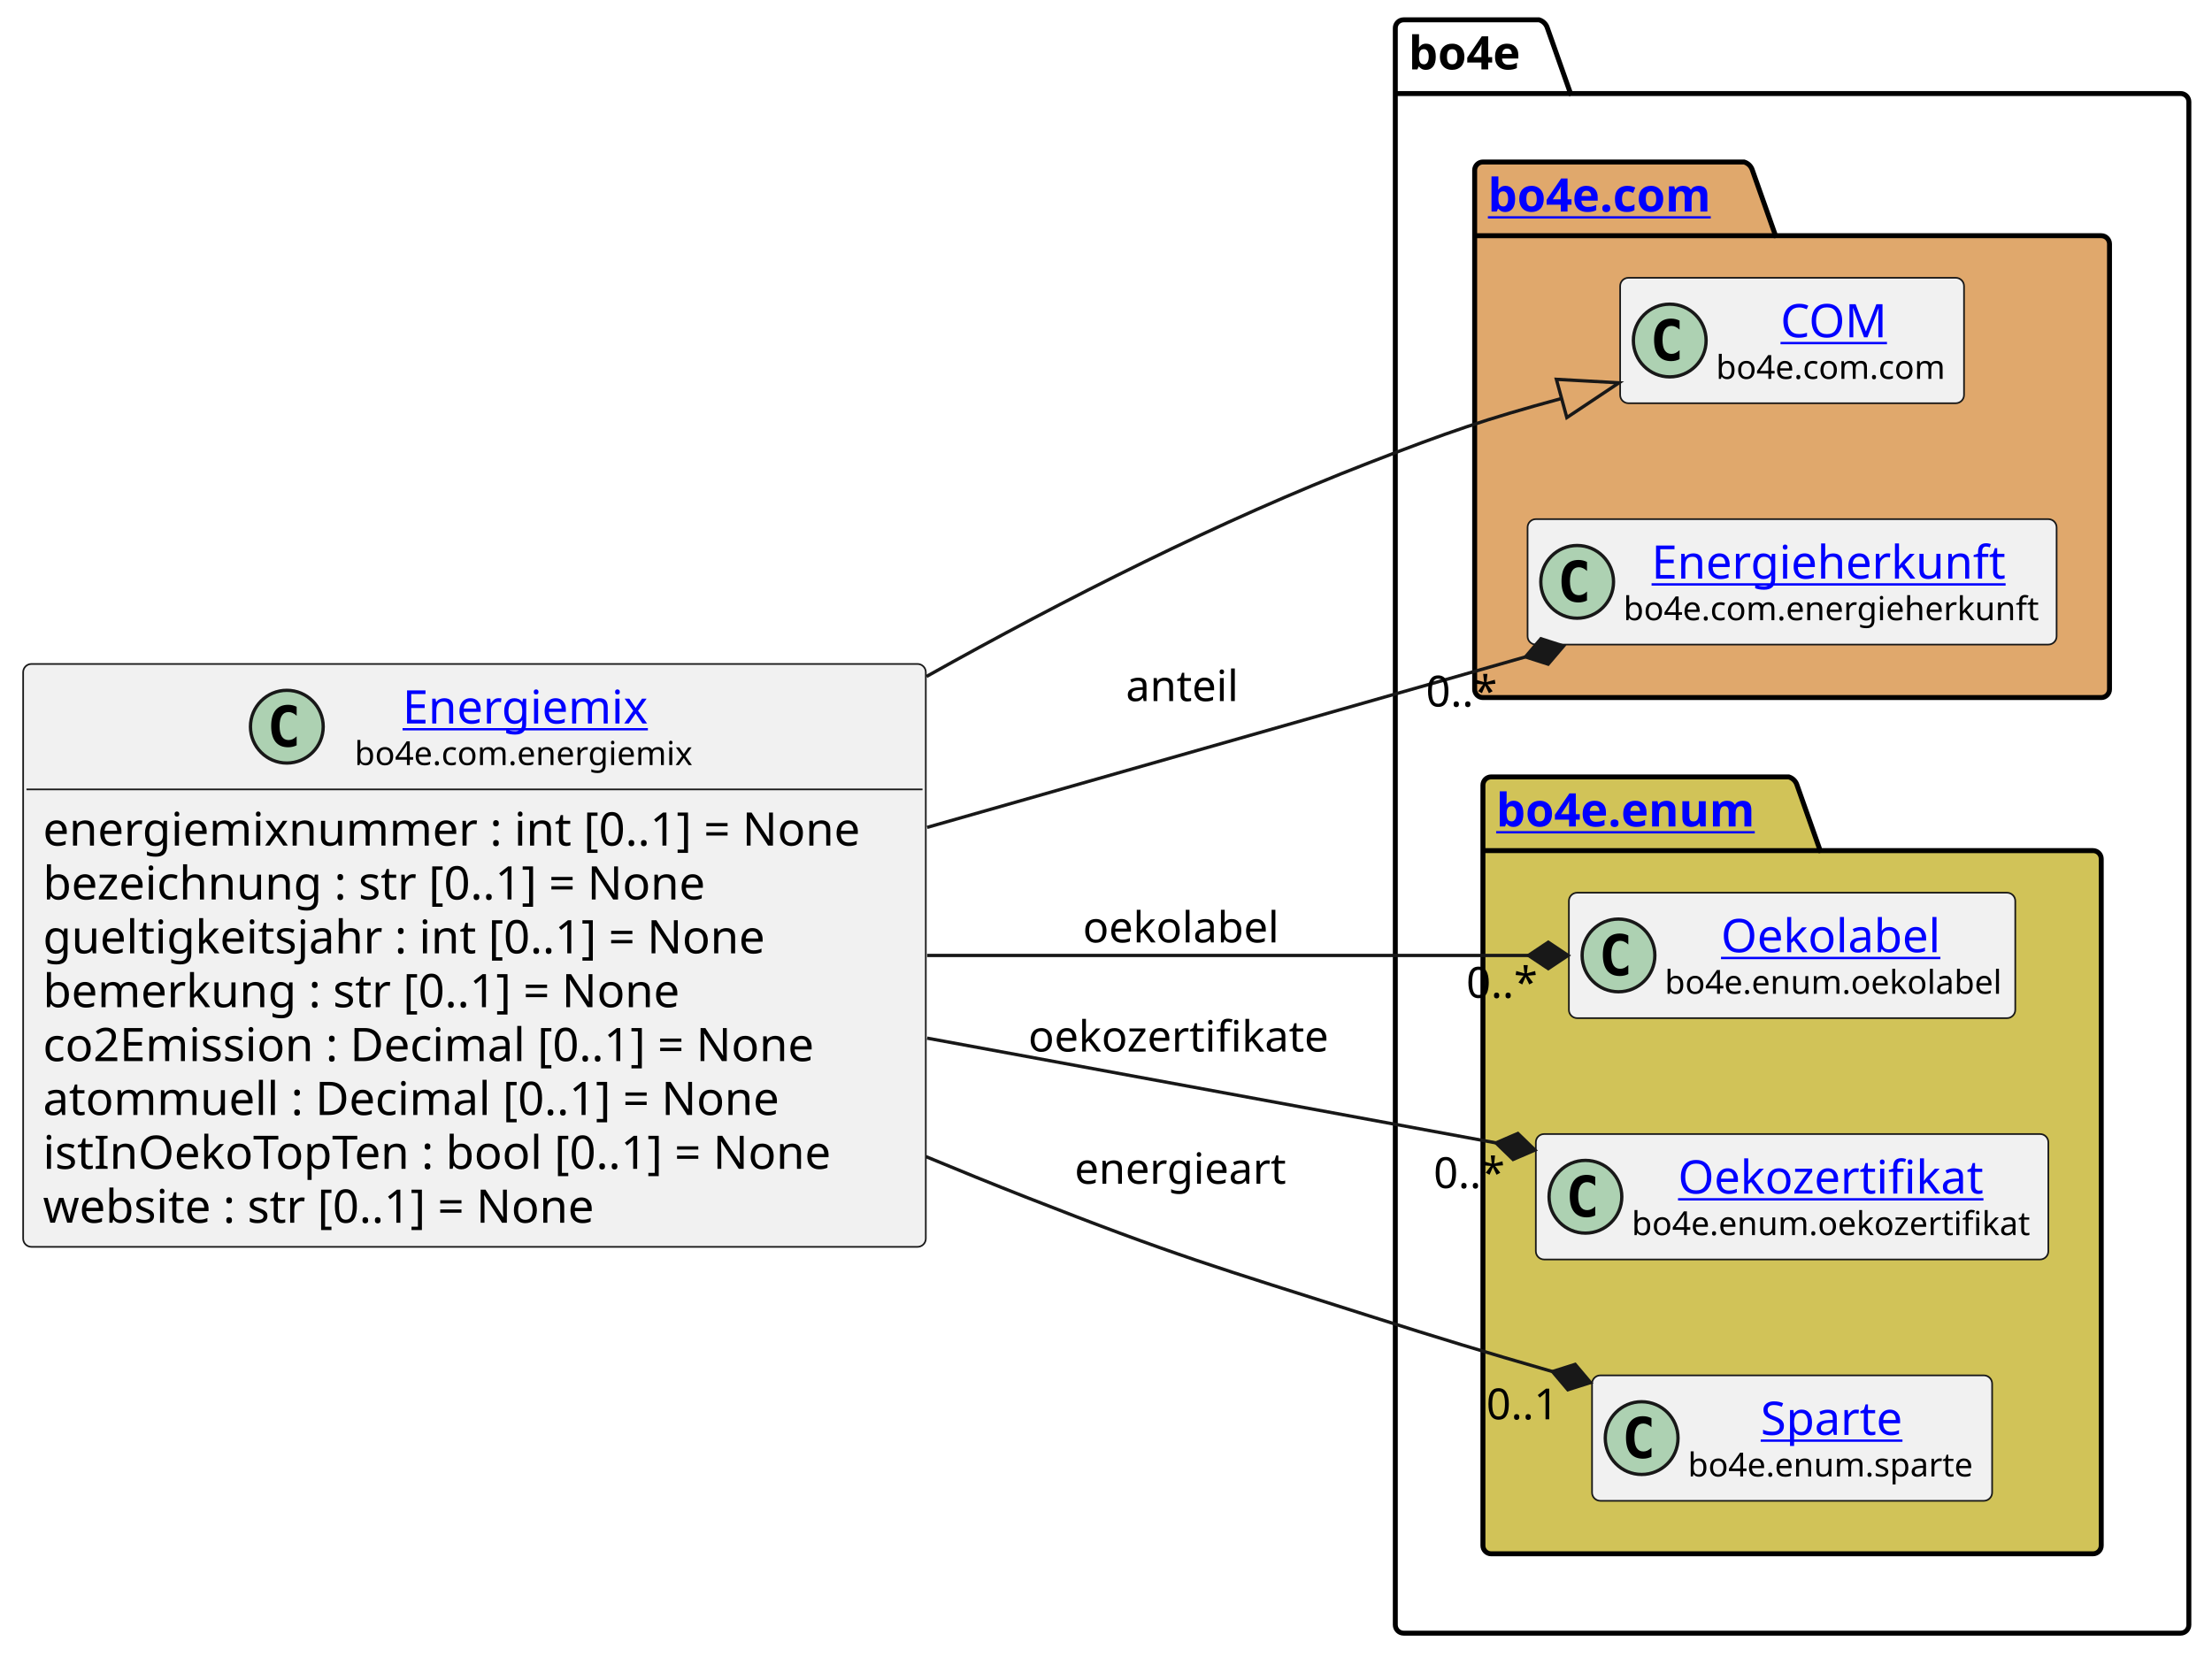
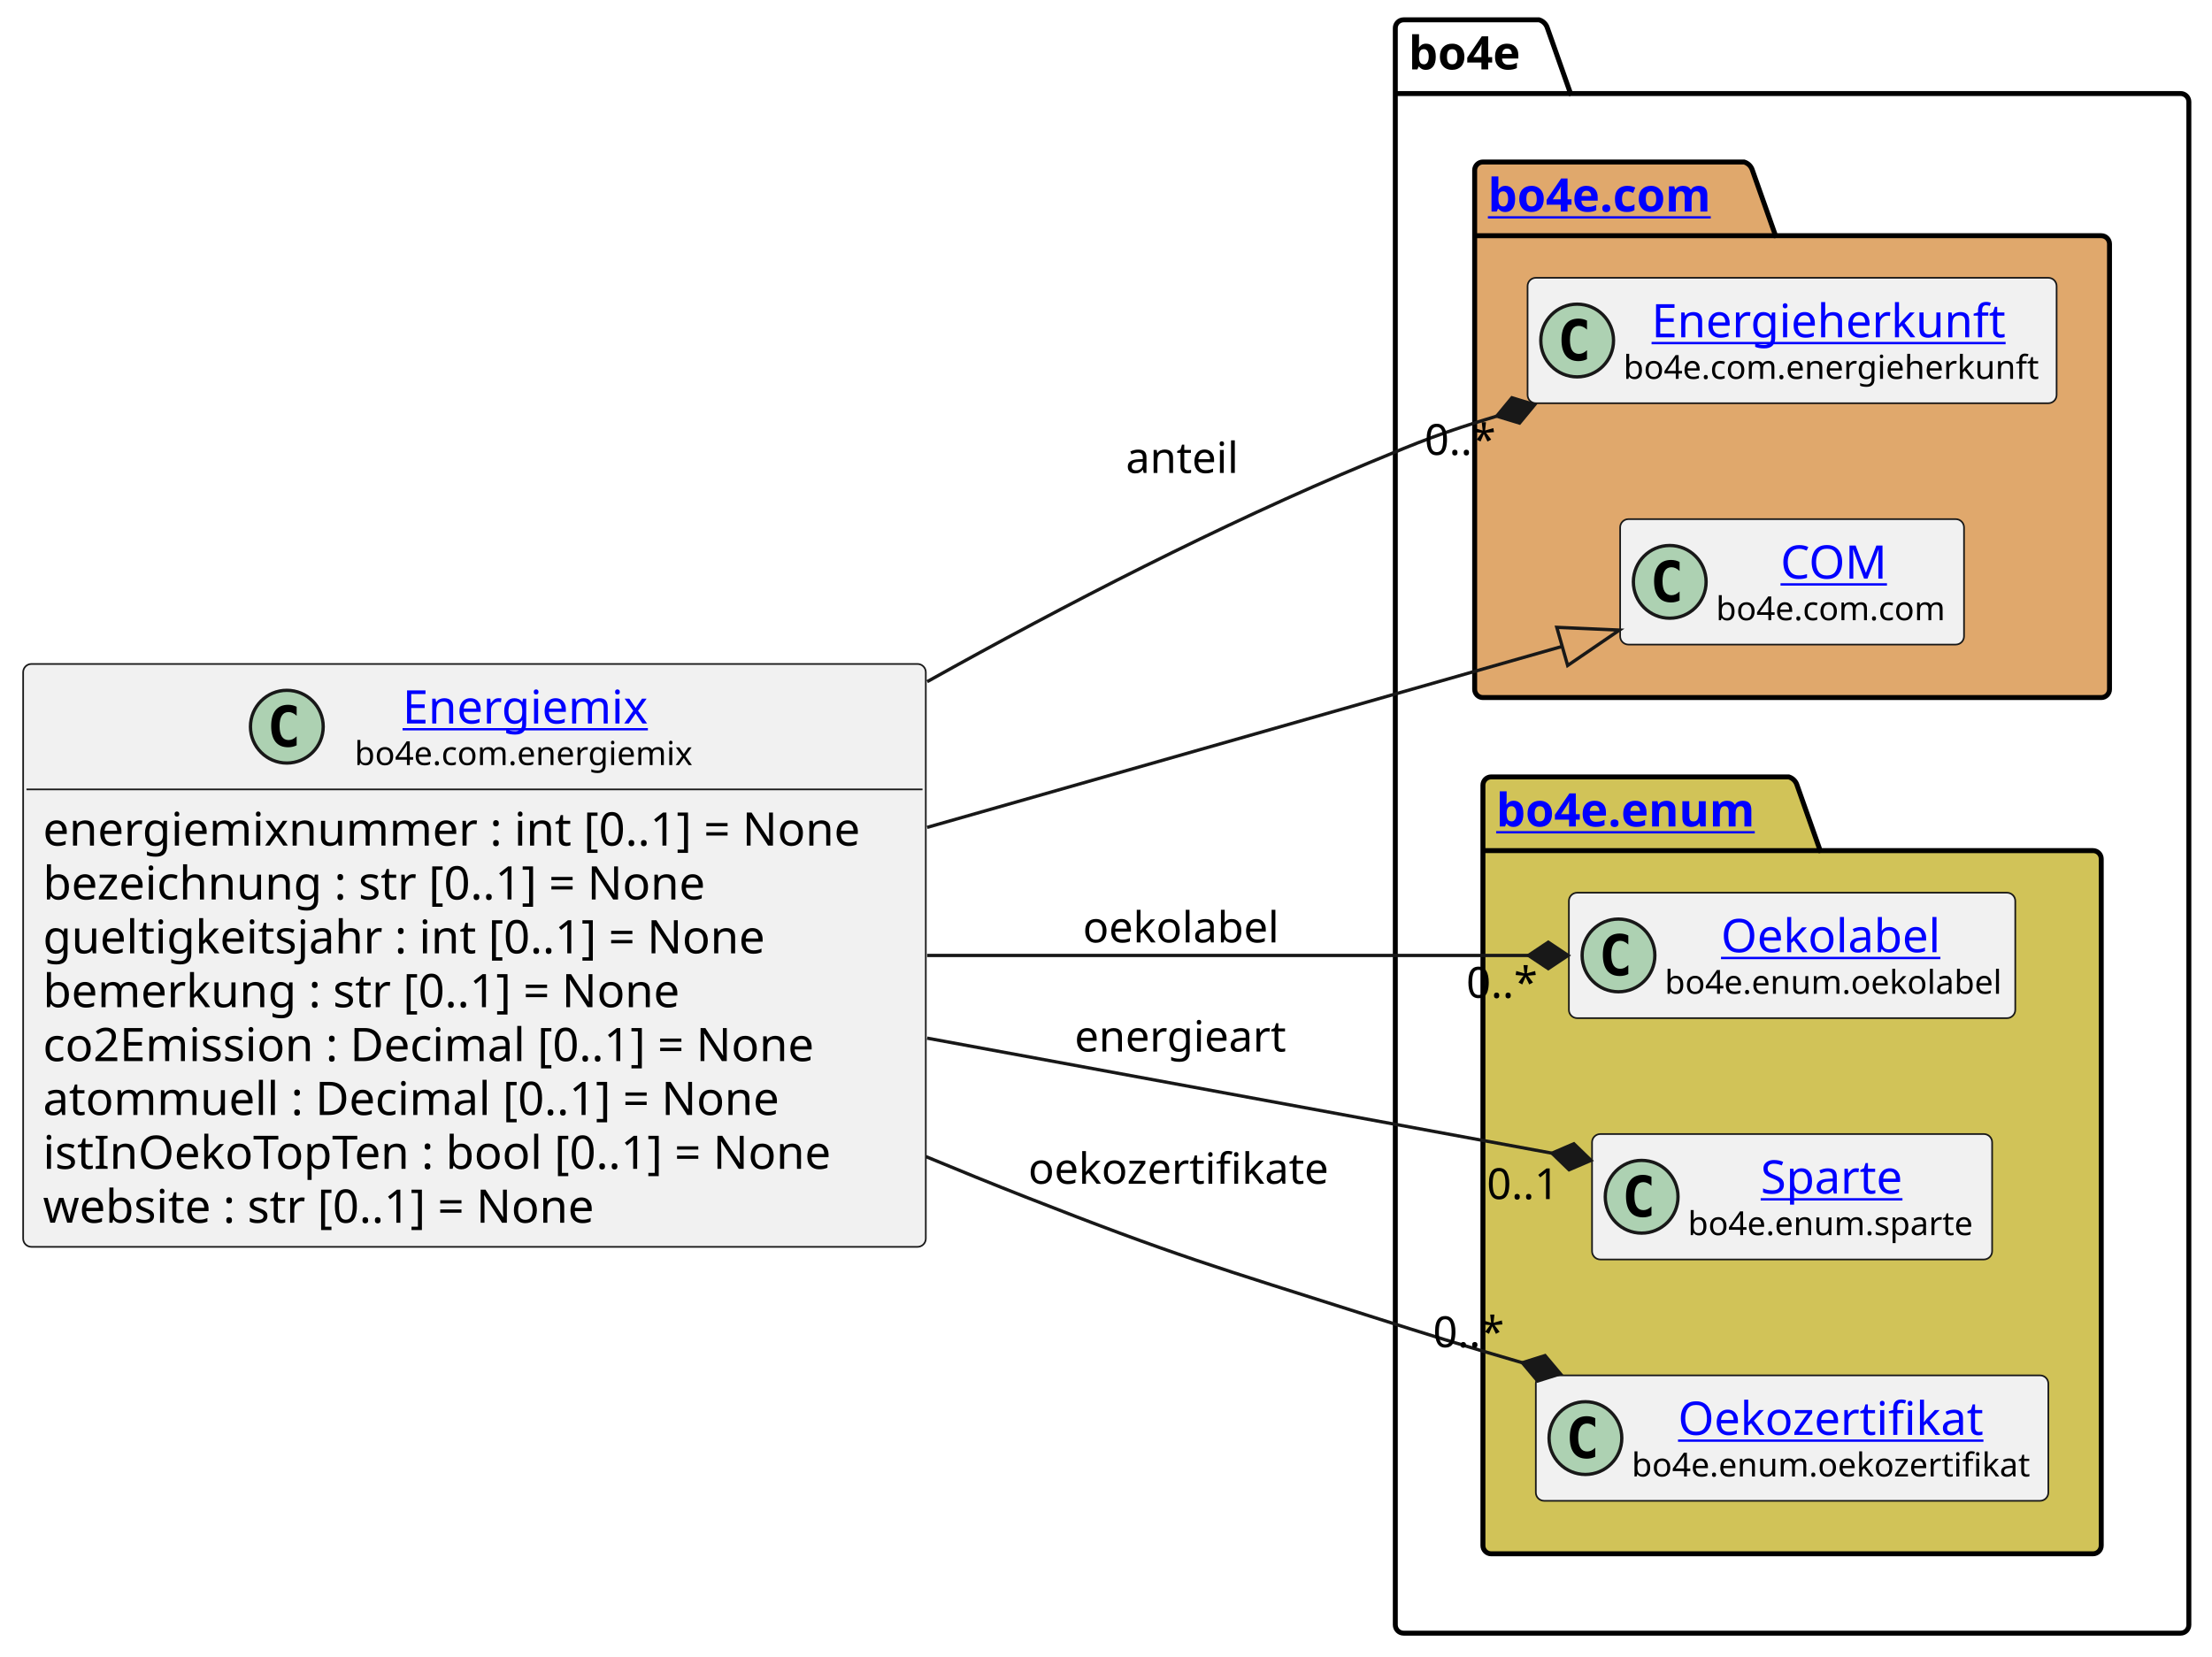
<svg xmlns="http://www.w3.org/2000/svg" xmlns:xlink="http://www.w3.org/1999/xlink" contentStyleType="text/css" height="501px" preserveAspectRatio="none" style="width:669px;height:501px;background:#FFFFFF;" version="1.1" viewBox="0 0 669 501" width="669px" zoomAndPan="magnify">
  <defs />
  <g>
    <g id="cluster_bo4e">
      <path d="M424.5,6 L465.5,6 A3.75,3.75 0 0 1 468,8.5 L475,28.297 L659.5,28.297 A2.5,2.5 0 0 1 662,30.797 L662,491.5 A2.5,2.5 0 0 1 659.5,494 L424.5,494 A2.5,2.5 0 0 1 422,491.5 L422,8.5 A2.5,2.5 0 0 1 424.5,6 " fill="none" style="stroke:#000000;stroke-width:1.5;" />
      <line style="stroke:#000000;stroke-width:1.5;" x1="422" x2="475" y1="28.297" y2="28.297" />
      <text fill="#000000" font-family="sans-serif" font-size="14" font-weight="bold" lengthAdjust="spacing" textLength="40" x="426" y="20.995">bo4e</text>
    </g>
    <g id="cluster_com">
      <path d="M448.5,49 L527.5,49 A3.75,3.75 0 0 1 530,51.5 L537,71.297 L635.5,71.297 A2.5,2.5 0 0 1 638,73.797 L638,208.5 A2.5,2.5 0 0 1 635.5,211 L448.5,211 A2.5,2.5 0 0 1 446,208.5 L446,51.5 A2.5,2.5 0 0 1 448.5,49 " fill="#E0A86C" style="stroke:#000000;stroke-width:1.5;" />
      <line style="stroke:#000000;stroke-width:1.5;" x1="446" x2="537" y1="71.297" y2="71.297" />
      <a href="https://bo4e.github.io/BO4E-python/latest/api/bo4e.com.html" target="_top" title="https://bo4e.github.io/BO4E-python/latest/api/bo4e.com.html" xlink:actuate="onRequest" xlink:href="https://bo4e.github.io/BO4E-python/latest/api/bo4e.com.html" xlink:show="new" xlink:title="https://bo4e.github.io/BO4E-python/latest/api/bo4e.com.html" xlink:type="simple">
        <text fill="#0000FF" font-family="sans-serif" font-size="14" font-weight="bold" lengthAdjust="spacing" text-decoration="underline" textLength="78" x="450" y="63.995">bo4e.com</text>
      </a>
    </g>
    <g id="cluster_enum">
      <path d="M451,235 L541,235 A3.75,3.75 0 0 1 543.5,237.5 L550.5,257.297 L633,257.297 A2.5,2.5 0 0 1 635.5,259.797 L635.5,467.5 A2.5,2.5 0 0 1 633,470 L451,470 A2.5,2.5 0 0 1 448.5,467.5 L448.5,237.5 A2.5,2.5 0 0 1 451,235 " fill="#D1C358" style="stroke:#000000;stroke-width:1.5;" />
      <line style="stroke:#000000;stroke-width:1.5;" x1="448.5" x2="550.5" y1="257.297" y2="257.297" />
      <a href="https://bo4e.github.io/BO4E-python/latest/api/bo4e.enum.html" target="_top" title="https://bo4e.github.io/BO4E-python/latest/api/bo4e.enum.html" xlink:actuate="onRequest" xlink:href="https://bo4e.github.io/BO4E-python/latest/api/bo4e.enum.html" xlink:show="new" xlink:title="https://bo4e.github.io/BO4E-python/latest/api/bo4e.enum.html" xlink:type="simple">
        <text fill="#0000FF" font-family="sans-serif" font-size="14" font-weight="bold" lengthAdjust="spacing" text-decoration="underline" textLength="89" x="452.5" y="249.995">bo4e.enum</text>
      </a>
    </g>
+     <g id="elem_Energieherkunft">
+       <rect codeLine="15" fill="#F1F1F1" height="37.938" id="Energieherkunft" rx="2.5" ry="2.5" style="stroke:#181818;stroke-width:0.5;" width="160" x="462" y="84.03" />
+       <ellipse cx="477" cy="102.999" fill="#ADD1B2" rx="11" ry="11" style="stroke:#181818;stroke-width:1.0;" />
+       <path d="M479.969,108.639 Q479.391,108.936 478.75,109.077 Q478.109,109.233 477.406,109.233 Q474.906,109.233 473.578,107.593 Q472.266,105.936 472.266,102.811 Q472.266,99.686 473.578,98.03 Q474.906,96.374 477.406,96.374 Q478.109,96.374 478.75,96.53 Q479.406,96.686 479.969,96.983 L479.969,99.702 Q479.344,99.124 478.75,98.858 Q478.156,98.577 477.531,98.577 Q476.188,98.577 475.5,99.655 Q474.812,100.718 474.812,102.811 Q474.812,104.905 475.5,105.983 Q476.188,107.046 477.531,107.046 Q478.156,107.046 478.75,106.78 Q479.344,106.499 479.969,105.921 L479.969,108.639 Z " fill="#000000" />
+       <a href="https://bo4e.github.io/BO4E-python/latest/api/bo4e.com.html#bo4e.com.energieherkunft.Energieherkunft" target="_top" title="https://bo4e.github.io/BO4E-python/latest/api/bo4e.com.html#bo4e.com.energieherkunft.Energieherkunft" xlink:actuate="onRequest" xlink:href="https://bo4e.github.io/BO4E-python/latest/api/bo4e.com.html#bo4e.com.energieherkunft.Energieherkunft" xlink:show="new" xlink:title="https://bo4e.github.io/BO4E-python/latest/api/bo4e.com.html#bo4e.com.energieherkunft.Energieherkunft" xlink:type="simple">
+         <text fill="#0000FF" font-family="sans-serif" font-size="14" lengthAdjust="spacing" text-decoration="underline" textLength="111" x="499.5" y="102.025">Energieherkunft</text>
+       </a>
+       <text fill="#000000" font-family="sans-serif" font-size="10" lengthAdjust="spacing" textLength="128" x="491" y="114.609">bo4e.com.energieherkunft</text>
+     </g>
    <g id="elem_COM">
-       <rect codeLine="15" fill="#F1F1F1" height="37.938" id="COM" rx="2.5" ry="2.5" style="stroke:#181818;stroke-width:0.5;" width="104" x="490" y="84.03" />
-       <ellipse cx="505" cy="102.999" fill="#ADD1B2" rx="11" ry="11" style="stroke:#181818;stroke-width:1.0;" />
-       <path d="M507.969,108.639 Q507.391,108.936 506.75,109.077 Q506.109,109.233 505.406,109.233 Q502.906,109.233 501.578,107.593 Q500.266,105.936 500.266,102.811 Q500.266,99.686 501.578,98.03 Q502.906,96.374 505.406,96.374 Q506.109,96.374 506.75,96.53 Q507.406,96.686 507.969,96.983 L507.969,99.702 Q507.344,99.124 506.75,98.858 Q506.156,98.577 505.531,98.577 Q504.188,98.577 503.5,99.655 Q502.812,100.718 502.812,102.811 Q502.812,104.905 503.5,105.983 Q504.188,107.046 505.531,107.046 Q506.156,107.046 506.75,106.78 Q507.344,106.499 507.969,105.921 L507.969,108.639 Z " fill="#000000" />
+       <rect codeLine="16" fill="#F1F1F1" height="37.938" id="COM" rx="2.5" ry="2.5" style="stroke:#181818;stroke-width:0.5;" width="104" x="490" y="157.03" />
+       <ellipse cx="505" cy="175.999" fill="#ADD1B2" rx="11" ry="11" style="stroke:#181818;stroke-width:1.0;" />
+       <path d="M507.969,181.639 Q507.391,181.936 506.75,182.077 Q506.109,182.233 505.406,182.233 Q502.906,182.233 501.578,180.593 Q500.266,178.936 500.266,175.811 Q500.266,172.686 501.578,171.03 Q502.906,169.374 505.406,169.374 Q506.109,169.374 506.75,169.53 Q507.406,169.686 507.969,169.983 L507.969,172.702 Q507.344,172.124 506.75,171.858 Q506.156,171.577 505.531,171.577 Q504.188,171.577 503.5,172.655 Q502.812,173.718 502.812,175.811 Q502.812,177.905 503.5,178.983 Q504.188,180.046 505.531,180.046 Q506.156,180.046 506.75,179.78 Q507.344,179.499 507.969,178.921 L507.969,181.639 Z " fill="#000000" />
      <a href="https://bo4e.github.io/BO4E-python/latest/api/bo4e.com.html#bo4e.com.com.COM" target="_top" title="https://bo4e.github.io/BO4E-python/latest/api/bo4e.com.html#bo4e.com.com.COM" xlink:actuate="onRequest" xlink:href="https://bo4e.github.io/BO4E-python/latest/api/bo4e.com.html#bo4e.com.com.COM" xlink:show="new" xlink:title="https://bo4e.github.io/BO4E-python/latest/api/bo4e.com.html#bo4e.com.com.COM" xlink:type="simple">
-         <text fill="#0000FF" font-family="sans-serif" font-size="14" lengthAdjust="spacing" text-decoration="underline" textLength="33" x="538.5" y="102.025">COM</text>
+         <text fill="#0000FF" font-family="sans-serif" font-size="14" lengthAdjust="spacing" text-decoration="underline" textLength="33" x="538.5" y="175.025">COM</text>
      </a>
-       <text fill="#000000" font-family="sans-serif" font-size="10" lengthAdjust="spacing" textLength="72" x="519" y="114.609">bo4e.com.com</text>
-     </g>
-     <g id="elem_Energieherkunft">
-       <rect codeLine="16" fill="#F1F1F1" height="37.938" id="Energieherkunft" rx="2.5" ry="2.5" style="stroke:#181818;stroke-width:0.5;" width="160" x="462" y="157.03" />
-       <ellipse cx="477" cy="175.999" fill="#ADD1B2" rx="11" ry="11" style="stroke:#181818;stroke-width:1.0;" />
-       <path d="M479.969,181.639 Q479.391,181.936 478.75,182.077 Q478.109,182.233 477.406,182.233 Q474.906,182.233 473.578,180.593 Q472.266,178.936 472.266,175.811 Q472.266,172.686 473.578,171.03 Q474.906,169.374 477.406,169.374 Q478.109,169.374 478.75,169.53 Q479.406,169.686 479.969,169.983 L479.969,172.702 Q479.344,172.124 478.75,171.858 Q478.156,171.577 477.531,171.577 Q476.188,171.577 475.5,172.655 Q474.812,173.718 474.812,175.811 Q474.812,177.905 475.5,178.983 Q476.188,180.046 477.531,180.046 Q478.156,180.046 478.75,179.78 Q479.344,179.499 479.969,178.921 L479.969,181.639 Z " fill="#000000" />
-       <a href="https://bo4e.github.io/BO4E-python/latest/api/bo4e.com.html#bo4e.com.energieherkunft.Energieherkunft" target="_top" title="https://bo4e.github.io/BO4E-python/latest/api/bo4e.com.html#bo4e.com.energieherkunft.Energieherkunft" xlink:actuate="onRequest" xlink:href="https://bo4e.github.io/BO4E-python/latest/api/bo4e.com.html#bo4e.com.energieherkunft.Energieherkunft" xlink:show="new" xlink:title="https://bo4e.github.io/BO4E-python/latest/api/bo4e.com.html#bo4e.com.energieherkunft.Energieherkunft" xlink:type="simple">
-         <text fill="#0000FF" font-family="sans-serif" font-size="14" lengthAdjust="spacing" text-decoration="underline" textLength="111" x="499.5" y="175.025">Energieherkunft</text>
-       </a>
-       <text fill="#000000" font-family="sans-serif" font-size="10" lengthAdjust="spacing" textLength="128" x="491" y="187.609">bo4e.com.energieherkunft</text>
+       <text fill="#000000" font-family="sans-serif" font-size="10" lengthAdjust="spacing" textLength="72" x="519" y="187.609">bo4e.com.com</text>
    </g>
    <g id="elem_Oekolabel">
      <rect codeLine="19" fill="#F1F1F1" height="37.938" id="Oekolabel" rx="2.5" ry="2.5" style="stroke:#181818;stroke-width:0.5;" width="135" x="474.5" y="270.03" />
      <ellipse cx="489.5" cy="288.999" fill="#ADD1B2" rx="11" ry="11" style="stroke:#181818;stroke-width:1.0;" />
      <path d="M492.469,294.639 Q491.891,294.936 491.25,295.077 Q490.609,295.233 489.906,295.233 Q487.406,295.233 486.078,293.592 Q484.766,291.936 484.766,288.811 Q484.766,285.686 486.078,284.03 Q487.406,282.374 489.906,282.374 Q490.609,282.374 491.25,282.53 Q491.906,282.686 492.469,282.983 L492.469,285.702 Q491.844,285.124 491.25,284.858 Q490.656,284.577 490.031,284.577 Q488.688,284.577 488,285.655 Q487.312,286.717 487.312,288.811 Q487.312,290.905 488,291.983 Q488.688,293.046 490.031,293.046 Q490.656,293.046 491.25,292.78 Q491.844,292.499 492.469,291.921 L492.469,294.639 Z " fill="#000000" />
      <a href="https://bo4e.github.io/BO4E-python/latest/api/bo4e.enum.html#bo4e.enum.oekolabel.Oekolabel" target="_top" title="https://bo4e.github.io/BO4E-python/latest/api/bo4e.enum.html#bo4e.enum.oekolabel.Oekolabel" xlink:actuate="onRequest" xlink:href="https://bo4e.github.io/BO4E-python/latest/api/bo4e.enum.html#bo4e.enum.oekolabel.Oekolabel" xlink:show="new" xlink:title="https://bo4e.github.io/BO4E-python/latest/api/bo4e.enum.html#bo4e.enum.oekolabel.Oekolabel" xlink:type="simple">
        <text fill="#0000FF" font-family="sans-serif" font-size="14" lengthAdjust="spacing" text-decoration="underline" textLength="69" x="520.5" y="288.025">Oekolabel</text>
      </a>
      <text fill="#000000" font-family="sans-serif" font-size="10" lengthAdjust="spacing" textLength="103" x="503.5" y="300.609">bo4e.enum.oekolabel</text>
    </g>
+     <g id="elem_Sparte">
+       <rect codeLine="20" fill="#F1F1F1" height="37.938" id="Sparte" rx="2.5" ry="2.5" style="stroke:#181818;stroke-width:0.5;" width="121" x="481.5" y="343.03" />
+       <ellipse cx="496.5" cy="361.999" fill="#ADD1B2" rx="11" ry="11" style="stroke:#181818;stroke-width:1.0;" />
+       <path d="M499.469,367.639 Q498.891,367.936 498.25,368.077 Q497.609,368.233 496.906,368.233 Q494.406,368.233 493.078,366.592 Q491.766,364.936 491.766,361.811 Q491.766,358.686 493.078,357.03 Q494.406,355.374 496.906,355.374 Q497.609,355.374 498.25,355.53 Q498.906,355.686 499.469,355.983 L499.469,358.702 Q498.844,358.124 498.25,357.858 Q497.656,357.577 497.031,357.577 Q495.688,357.577 495,358.655 Q494.312,359.717 494.312,361.811 Q494.312,363.905 495,364.983 Q495.688,366.046 497.031,366.046 Q497.656,366.046 498.25,365.78 Q498.844,365.499 499.469,364.921 L499.469,367.639 Z " fill="#000000" />
+       <a href="https://bo4e.github.io/BO4E-python/latest/api/bo4e.enum.html#bo4e.enum.sparte.Sparte" target="_top" title="https://bo4e.github.io/BO4E-python/latest/api/bo4e.enum.html#bo4e.enum.sparte.Sparte" xlink:actuate="onRequest" xlink:href="https://bo4e.github.io/BO4E-python/latest/api/bo4e.enum.html#bo4e.enum.sparte.Sparte" xlink:show="new" xlink:title="https://bo4e.github.io/BO4E-python/latest/api/bo4e.enum.html#bo4e.enum.sparte.Sparte" xlink:type="simple">
+         <text fill="#0000FF" font-family="sans-serif" font-size="14" lengthAdjust="spacing" text-decoration="underline" textLength="45" x="532.5" y="361.025">Sparte</text>
+       </a>
+       <text fill="#000000" font-family="sans-serif" font-size="10" lengthAdjust="spacing" textLength="89" x="510.5" y="373.609">bo4e.enum.sparte</text>
+     </g>
    <g id="elem_Oekozertifikat">
-       <rect codeLine="20" fill="#F1F1F1" height="37.938" id="Oekozertifikat" rx="2.5" ry="2.5" style="stroke:#181818;stroke-width:0.5;" width="155" x="464.5" y="343.03" />
-       <ellipse cx="479.5" cy="361.999" fill="#ADD1B2" rx="11" ry="11" style="stroke:#181818;stroke-width:1.0;" />
-       <path d="M482.469,367.639 Q481.891,367.936 481.25,368.077 Q480.609,368.233 479.906,368.233 Q477.406,368.233 476.078,366.592 Q474.766,364.936 474.766,361.811 Q474.766,358.686 476.078,357.03 Q477.406,355.374 479.906,355.374 Q480.609,355.374 481.25,355.53 Q481.906,355.686 482.469,355.983 L482.469,358.702 Q481.844,358.124 481.25,357.858 Q480.656,357.577 480.031,357.577 Q478.688,357.577 478,358.655 Q477.312,359.717 477.312,361.811 Q477.312,363.905 478,364.983 Q478.688,366.046 480.031,366.046 Q480.656,366.046 481.25,365.78 Q481.844,365.499 482.469,364.921 L482.469,367.639 Z " fill="#000000" />
+       <rect codeLine="21" fill="#F1F1F1" height="37.938" id="Oekozertifikat" rx="2.5" ry="2.5" style="stroke:#181818;stroke-width:0.5;" width="155" x="464.5" y="416.03" />
+       <ellipse cx="479.5" cy="434.999" fill="#ADD1B2" rx="11" ry="11" style="stroke:#181818;stroke-width:1.0;" />
+       <path d="M482.469,440.639 Q481.891,440.936 481.25,441.077 Q480.609,441.233 479.906,441.233 Q477.406,441.233 476.078,439.592 Q474.766,437.936 474.766,434.811 Q474.766,431.686 476.078,430.03 Q477.406,428.374 479.906,428.374 Q480.609,428.374 481.25,428.53 Q481.906,428.686 482.469,428.983 L482.469,431.702 Q481.844,431.124 481.25,430.858 Q480.656,430.577 480.031,430.577 Q478.688,430.577 478,431.655 Q477.312,432.717 477.312,434.811 Q477.312,436.905 478,437.983 Q478.688,439.046 480.031,439.046 Q480.656,439.046 481.25,438.78 Q481.844,438.499 482.469,437.921 L482.469,440.639 Z " fill="#000000" />
      <a href="https://bo4e.github.io/BO4E-python/latest/api/bo4e.enum.html#bo4e.enum.oekozertifikat.Oekozertifikat" target="_top" title="https://bo4e.github.io/BO4E-python/latest/api/bo4e.enum.html#bo4e.enum.oekozertifikat.Oekozertifikat" xlink:actuate="onRequest" xlink:href="https://bo4e.github.io/BO4E-python/latest/api/bo4e.enum.html#bo4e.enum.oekozertifikat.Oekozertifikat" xlink:show="new" xlink:title="https://bo4e.github.io/BO4E-python/latest/api/bo4e.enum.html#bo4e.enum.oekozertifikat.Oekozertifikat" xlink:type="simple">
-         <text fill="#0000FF" font-family="sans-serif" font-size="14" lengthAdjust="spacing" text-decoration="underline" textLength="95" x="507.5" y="361.025">Oekozertifikat</text>
+         <text fill="#0000FF" font-family="sans-serif" font-size="14" lengthAdjust="spacing" text-decoration="underline" textLength="95" x="507.5" y="434.025">Oekozertifikat</text>
      </a>
-       <text fill="#000000" font-family="sans-serif" font-size="10" lengthAdjust="spacing" textLength="123" x="493.5" y="373.609">bo4e.enum.oekozertifikat</text>
-     </g>
-     <g id="elem_Sparte">
-       <rect codeLine="21" fill="#F1F1F1" height="37.938" id="Sparte" rx="2.5" ry="2.5" style="stroke:#181818;stroke-width:0.5;" width="121" x="481.5" y="416.03" />
-       <ellipse cx="496.5" cy="434.999" fill="#ADD1B2" rx="11" ry="11" style="stroke:#181818;stroke-width:1.0;" />
-       <path d="M499.469,440.639 Q498.891,440.936 498.25,441.077 Q497.609,441.233 496.906,441.233 Q494.406,441.233 493.078,439.592 Q491.766,437.936 491.766,434.811 Q491.766,431.686 493.078,430.03 Q494.406,428.374 496.906,428.374 Q497.609,428.374 498.25,428.53 Q498.906,428.686 499.469,428.983 L499.469,431.702 Q498.844,431.124 498.25,430.858 Q497.656,430.577 497.031,430.577 Q495.688,430.577 495,431.655 Q494.312,432.717 494.312,434.811 Q494.312,436.905 495,437.983 Q495.688,439.046 497.031,439.046 Q497.656,439.046 498.25,438.78 Q498.844,438.499 499.469,437.921 L499.469,440.639 Z " fill="#000000" />
-       <a href="https://bo4e.github.io/BO4E-python/latest/api/bo4e.enum.html#bo4e.enum.sparte.Sparte" target="_top" title="https://bo4e.github.io/BO4E-python/latest/api/bo4e.enum.html#bo4e.enum.sparte.Sparte" xlink:actuate="onRequest" xlink:href="https://bo4e.github.io/BO4E-python/latest/api/bo4e.enum.html#bo4e.enum.sparte.Sparte" xlink:show="new" xlink:title="https://bo4e.github.io/BO4E-python/latest/api/bo4e.enum.html#bo4e.enum.sparte.Sparte" xlink:type="simple">
-         <text fill="#0000FF" font-family="sans-serif" font-size="14" lengthAdjust="spacing" text-decoration="underline" textLength="45" x="532.5" y="434.025">Sparte</text>
-       </a>
-       <text fill="#000000" font-family="sans-serif" font-size="10" lengthAdjust="spacing" textLength="89" x="510.5" y="446.609">bo4e.enum.sparte</text>
+       <text fill="#000000" font-family="sans-serif" font-size="10" lengthAdjust="spacing" textLength="123" x="493.5" y="446.609">bo4e.enum.oekozertifikat</text>
    </g>
    <g id="elem_Energiemix">
      <rect codeLine="3" fill="#F1F1F1" height="176.312" id="Energiemix" rx="2.5" ry="2.5" style="stroke:#181818;stroke-width:0.5;" width="273" x="7" y="200.84" />
      <ellipse cx="86.75" cy="219.809" fill="#ADD1B2" rx="11" ry="11" style="stroke:#181818;stroke-width:1.0;" />
      <path d="M89.719,225.449 Q89.141,225.746 88.5,225.887 Q87.859,226.043 87.156,226.043 Q84.656,226.043 83.328,224.403 Q82.016,222.746 82.016,219.621 Q82.016,216.496 83.328,214.84 Q84.656,213.184 87.156,213.184 Q87.859,213.184 88.5,213.34 Q89.156,213.496 89.719,213.793 L89.719,216.512 Q89.094,215.934 88.5,215.668 Q87.906,215.387 87.281,215.387 Q85.938,215.387 85.25,216.465 Q84.562,217.528 84.562,219.621 Q84.562,221.715 85.25,222.793 Q85.938,223.856 87.281,223.856 Q87.906,223.856 88.5,223.59 Q89.094,223.309 89.719,222.731 L89.719,225.449 Z " fill="#000000" />
      <a href="https://bo4e.github.io/BO4E-python/latest/api/bo4e.com.html#bo4e.com.energiemix.Energiemix" target="_top" title="https://bo4e.github.io/BO4E-python/latest/api/bo4e.com.html#bo4e.com.energiemix.Energiemix" xlink:actuate="onRequest" xlink:href="https://bo4e.github.io/BO4E-python/latest/api/bo4e.com.html#bo4e.com.energiemix.Energiemix" xlink:show="new" xlink:title="https://bo4e.github.io/BO4E-python/latest/api/bo4e.com.html#bo4e.com.energiemix.Energiemix" xlink:type="simple">
        <text fill="#0000FF" font-family="sans-serif" font-size="14" lengthAdjust="spacing" text-decoration="underline" textLength="76" x="121.75" y="218.835">Energiemix</text>
      </a>
      <text fill="#000000" font-family="sans-serif" font-size="10" lengthAdjust="spacing" textLength="105" x="107.25" y="231.419">bo4e.com.energiemix</text>
      <line style="stroke:#181818;stroke-width:0.5;" x1="8" x2="279" y1="238.778" y2="238.778" />
      <text fill="#000000" font-family="sans-serif" font-size="14" lengthAdjust="spacing" textLength="261" x="13" y="255.773">energiemixnummer : int [0..1] = None</text>
      <text fill="#000000" font-family="sans-serif" font-size="14" lengthAdjust="spacing" textLength="219" x="13" y="272.07">bezeichnung : str [0..1] = None</text>
      <text fill="#000000" font-family="sans-serif" font-size="14" lengthAdjust="spacing" textLength="232" x="13" y="288.366">gueltigkeitsjahr : int [0..1] = None</text>
      <text fill="#000000" font-family="sans-serif" font-size="14" lengthAdjust="spacing" textLength="208" x="13" y="304.663">bemerkung : str [0..1] = None</text>
      <text fill="#000000" font-family="sans-serif" font-size="14" lengthAdjust="spacing" textLength="253" x="13" y="320.96">co2Emission : Decimal [0..1] = None</text>
      <text fill="#000000" font-family="sans-serif" font-size="14" lengthAdjust="spacing" textLength="237" x="13" y="337.257">atommuell : Decimal [0..1] = None</text>
      <text fill="#000000" font-family="sans-serif" font-size="14" lengthAdjust="spacing" textLength="259" x="13" y="353.554">istInOekoTopTen : bool [0..1] = None</text>
      <text fill="#000000" font-family="sans-serif" font-size="14" lengthAdjust="spacing" textLength="182" x="13" y="369.851">website : str [0..1] = None</text>
    </g>
    <g id="link_Energiemix_COM">
-       <path codeLine="24" d="M280.21,204.62 C321.99,181.23 368.89,157.48 414,140 C438.41,130.54 448.904,126.907 472.294,120.527 " fill="none" id="Energiemix-to-COM" style="stroke:#181818;stroke-width:1.0;" />
-       <polygon fill="none" points="489.66,115.79,470.716,114.738,473.873,126.315,489.66,115.79" style="stroke:#181818;stroke-width:1.0;" />
+       <path codeLine="24" d="M280.4,250.27 C352.58,229.7 419.74,210.566 472.48,195.526 " fill="none" id="Energiemix-to-COM" style="stroke:#181818;stroke-width:1.0;" />
+       <polygon fill="none" points="489.79,190.59,470.835,189.756,474.125,201.296,489.79,190.59" style="stroke:#181818;stroke-width:1.0;" />
    </g>
    <g id="link_Energiemix_Sparte">
-       <path codeLine="25" d="M280.05,349.86 C290.15,354.06 300.21,358.15 310,362 C355.53,379.89 367.39,383.15 414,398 C435.77,404.94 448.281,408.743 469.521,414.873 " fill="none" id="Energiemix-to-Sparte" style="stroke:#181818;stroke-width:1.0;" />
-       <polygon fill="#181818" points="481.05,418.2,476.394,412.693,469.521,414.873,474.176,420.379,481.05,418.2" style="stroke:#181818;stroke-width:1.0;" />
-       <text fill="#000000" font-family="sans-serif" font-size="13" lengthAdjust="spacing" textLength="66" x="325" y="358.067">energieart</text>
-       <text fill="#000000" font-family="sans-serif" font-size="13" lengthAdjust="spacing" textLength="24" x="449.527" y="429.315">0..1</text>
+       <path codeLine="25" d="M280.4,314.02 C348.77,326.61 416.358,339.058 469.378,348.817 " fill="none" id="Energiemix-to-Sparte" style="stroke:#181818;stroke-width:1.0;" />
+       <polygon fill="#181818" points="481.18,350.99,476.003,345.97,469.378,348.817,474.555,353.838,481.18,350.99" style="stroke:#181818;stroke-width:1.0;" />
+       <text fill="#000000" font-family="sans-serif" font-size="13" lengthAdjust="spacing" textLength="66" x="325" y="318.067">energieart</text>
+       <text fill="#000000" font-family="sans-serif" font-size="13" lengthAdjust="spacing" textLength="24" x="449.67" y="362.702">0..1</text>
    </g>
    <g id="link_Energiemix_Energieherkunft">
-       <path codeLine="26" d="M280.4,250.27 C345.3,231.77 408.579,213.739 461.359,198.699 " fill="none" id="Energiemix-to-Energieherkunft" style="stroke:#181818;stroke-width:1.0;" />
-       <polygon fill="#181818" points="472.9,195.41,466.034,193.207,461.359,198.699,468.226,200.901,472.9,195.41" style="stroke:#181818;stroke-width:1.0;" />
-       <text fill="#000000" font-family="sans-serif" font-size="13" lengthAdjust="spacing" textLength="35" x="340.5" y="212.067">anteil</text>
-       <text fill="#000000" font-family="sans-serif" font-size="13" lengthAdjust="spacing" textLength="23" x="431.261" y="213.715">0..*</text>
+       <path codeLine="26" d="M280.42,206.19 C322.3,182.79 369.2,158.64 414,140 C429.9,133.38 435.902,130.936 452.672,125.876 " fill="none" id="Energiemix-to-Energieherkunft" style="stroke:#181818;stroke-width:1.0;" />
+       <polygon fill="#181818" points="464.16,122.41,457.26,120.314,452.672,125.876,459.571,127.973,464.16,122.41" style="stroke:#181818;stroke-width:1.0;" />
+       <text fill="#000000" font-family="sans-serif" font-size="13" lengthAdjust="spacing" textLength="35" x="340.5" y="143.067">anteil</text>
+       <text fill="#000000" font-family="sans-serif" font-size="13" lengthAdjust="spacing" textLength="23" x="430.83" y="137.596">0..*</text>
    </g>
    <g id="link_Energiemix_Oekozertifikat">
-       <path codeLine="27" d="M280.4,314.02 C341.82,325.33 400.338,336.108 452.438,345.698 " fill="none" id="Energiemix-to-Oekozertifikat" style="stroke:#181818;stroke-width:1.0;" />
-       <polygon fill="#181818" points="464.24,347.87,459.063,342.85,452.438,345.698,457.615,350.718,464.24,347.87" style="stroke:#181818;stroke-width:1.0;" />
-       <text fill="#000000" font-family="sans-serif" font-size="13" lengthAdjust="spacing" textLength="94" x="311" y="318.067">oekozertifikate</text>
-       <text fill="#000000" font-family="sans-serif" font-size="13" lengthAdjust="spacing" textLength="23" x="433.569" y="359.373">0..*</text>
+       <path codeLine="27" d="M280.05,349.86 C290.15,354.06 300.21,358.15 310,362 C355.53,379.89 367.39,383.15 414,398 C432.71,403.96 441.569,406.713 460.409,412.203 " fill="none" id="Energiemix-to-Oekozertifikat" style="stroke:#181818;stroke-width:1.0;" />
+       <polygon fill="#181818" points="471.93,415.56,467.289,410.041,460.409,412.203,465.05,417.722,471.93,415.56" style="stroke:#181818;stroke-width:1.0;" />
+       <text fill="#000000" font-family="sans-serif" font-size="13" lengthAdjust="spacing" textLength="94" x="311" y="358.067">oekozertifikate</text>
+       <text fill="#000000" font-family="sans-serif" font-size="13" lengthAdjust="spacing" textLength="23" x="433.381" y="407.504">0..*</text>
    </g>
    <g id="link_Energiemix_Oekolabel">
      <path codeLine="28" d="M280.4,289 C345.86,289 409.42,289 462.26,289 " fill="none" id="Energiemix-to-Oekolabel" style="stroke:#181818;stroke-width:1.0;" />
      <polygon fill="#181818" points="474.26,289,468.26,285,462.26,289,468.26,293,474.26,289" style="stroke:#181818;stroke-width:1.0;" />
      <text fill="#000000" font-family="sans-serif" font-size="13" lengthAdjust="spacing" textLength="61" x="327.5" y="285.067">oekolabel</text>
      <text fill="#000000" font-family="sans-serif" font-size="13" lengthAdjust="spacing" textLength="23" x="443.46" y="301.812">0..*</text>
    </g>
  </g>
</svg>
